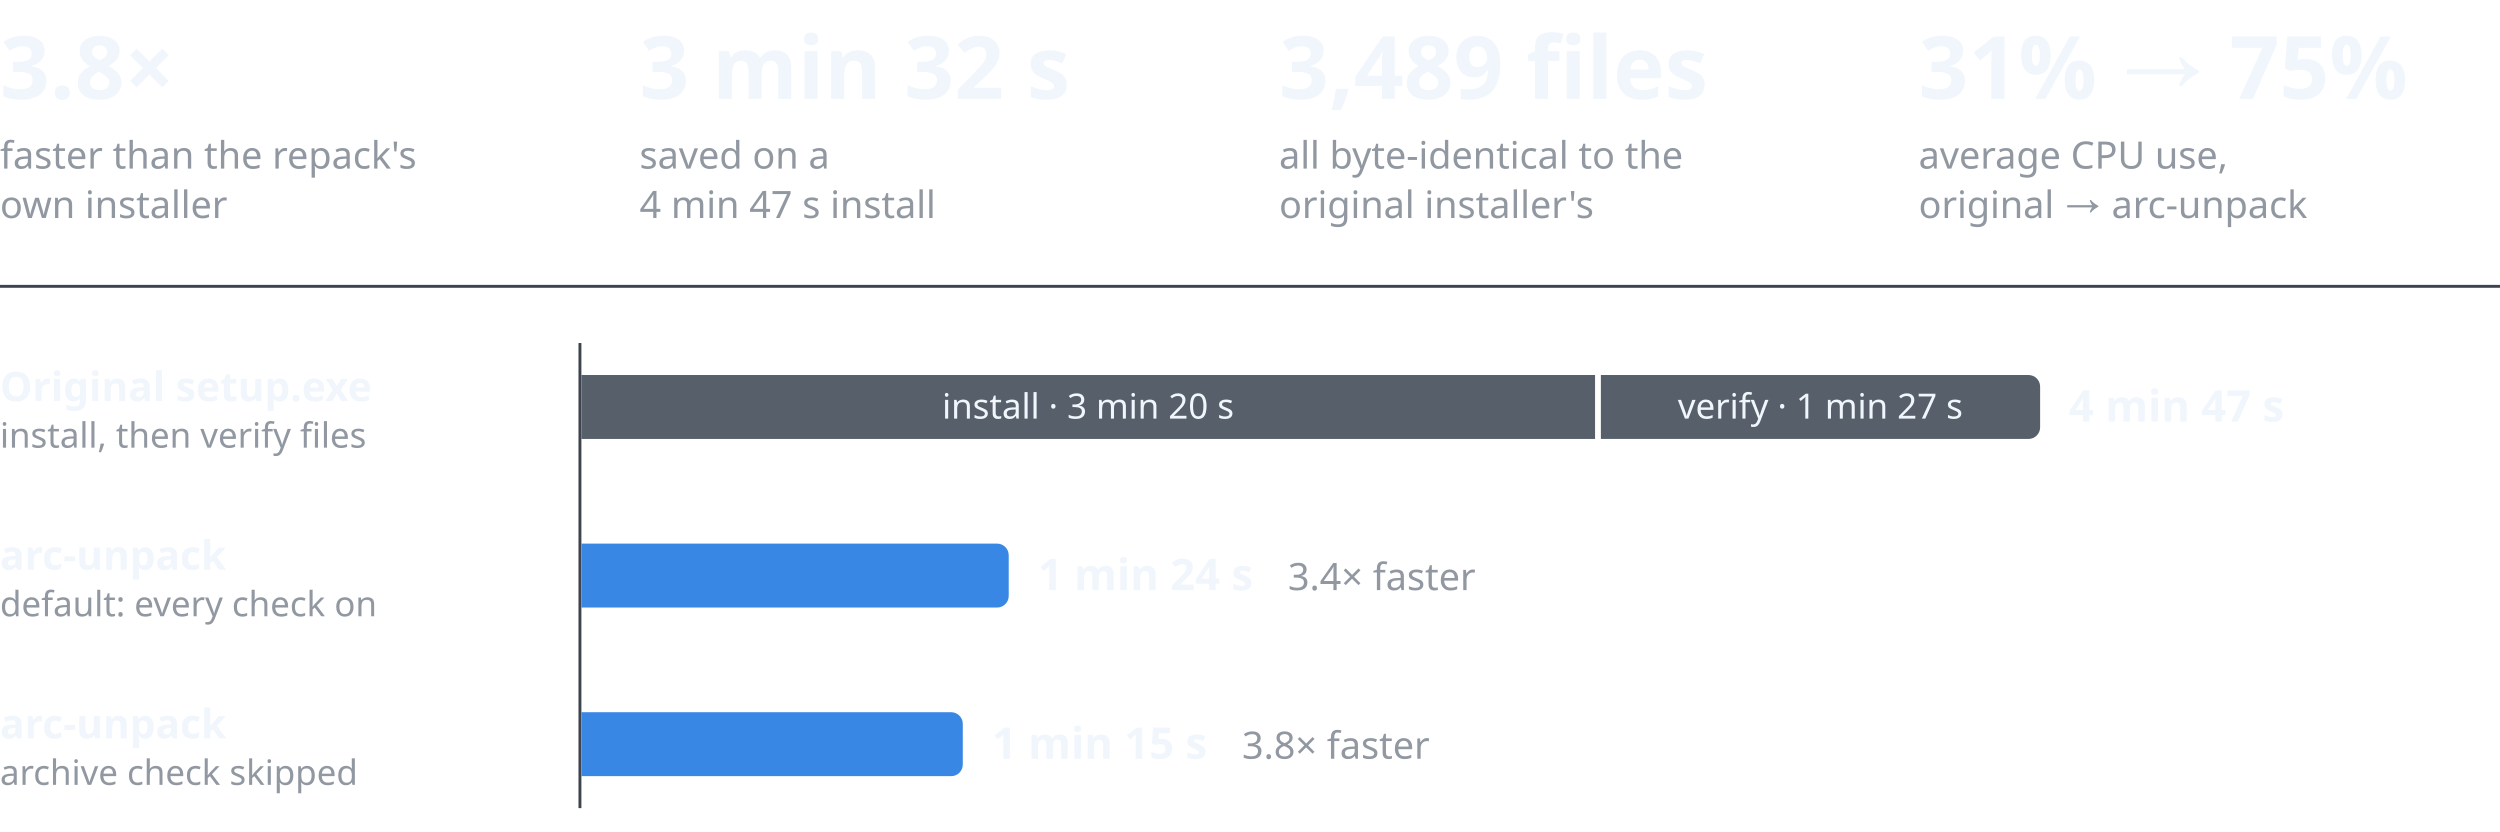
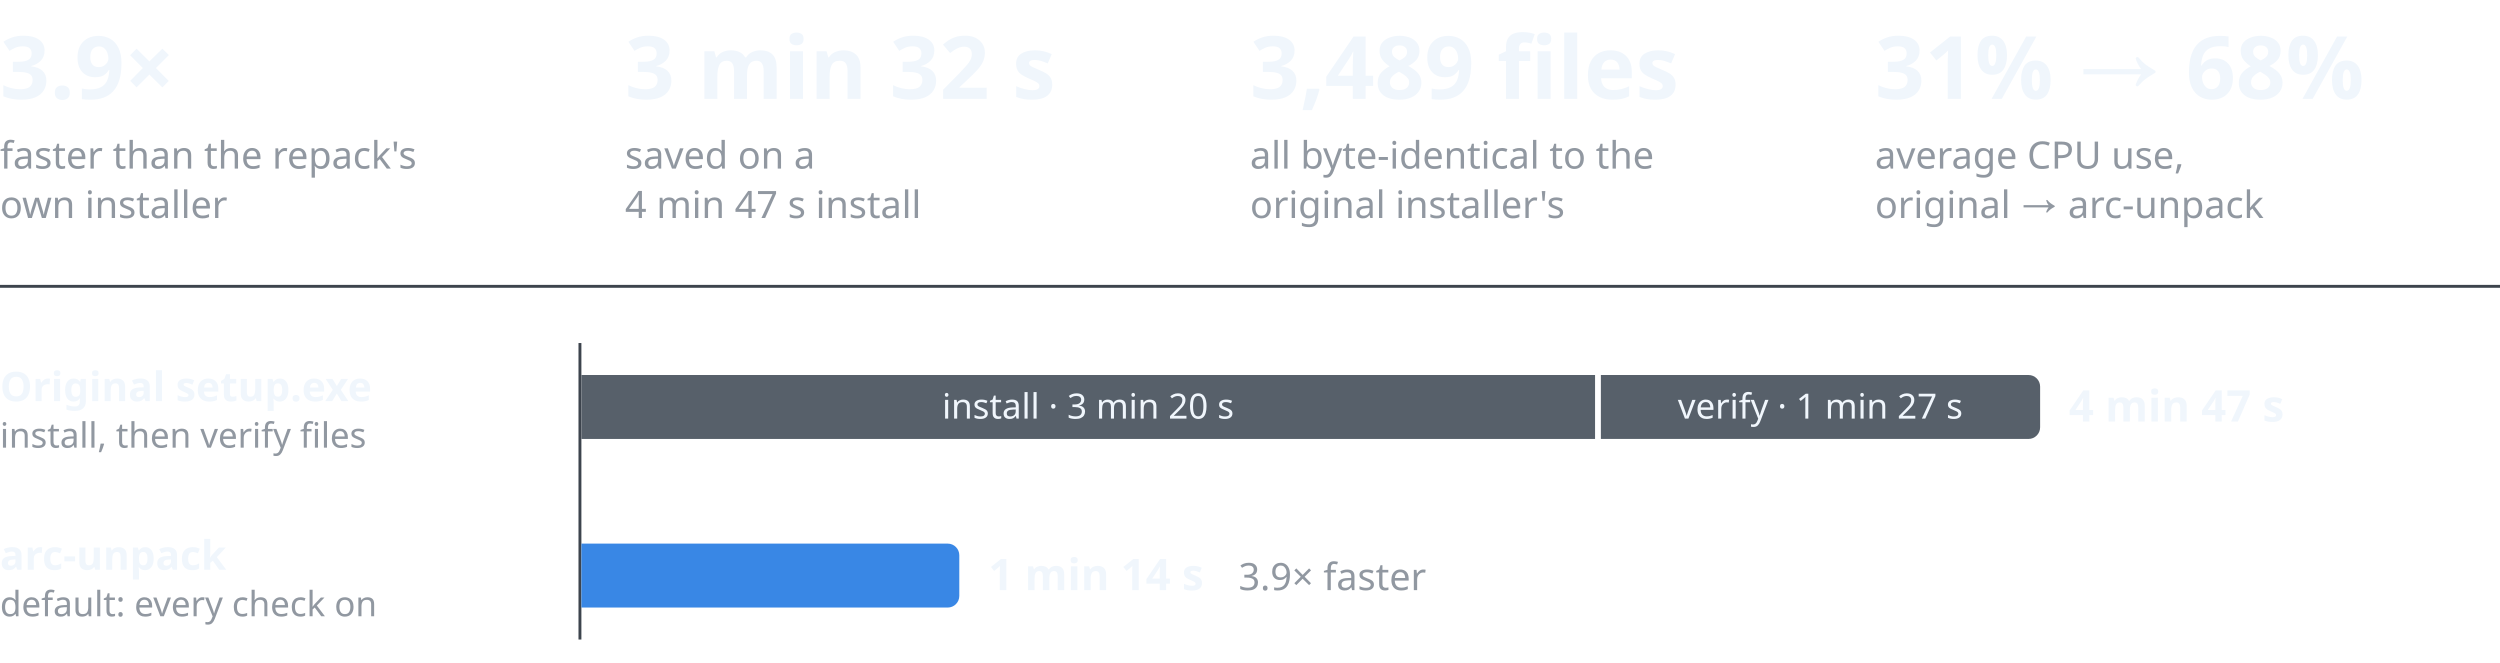
- <svg xmlns="http://www.w3.org/2000/svg" width="860" height="286" viewBox="0 0 860 286" role="img" aria-label="Benchmark, same repack on the same PC. Original setup.exe: 4 min 47 s (install 3 min 20 s, then verify 1 min 27 s). arc-unpack with every check on: 1 min 24 s, 3.4 times faster. arc-unpack with the archive check skipped: 1 min 15 s, 3.8 times faster. All 3,489 files byte-identical. Average CPU use 31% versus 75%.">
+ <svg xmlns="http://www.w3.org/2000/svg" width="860" height="228" viewBox="0 0 860 228" role="img" aria-label="Benchmark, same repack on the same PC. Original setup.exe: 4 min 47 s (install 3 min 20 s, then verify 1 min 27 s). arc-unpack with default settings, every check on: 1 min 14 s, 3.9 times faster. All 3,489 files byte-identical. Average CPU use 31% versus 68%.">
  <g font-family="-apple-system, BlinkMacSystemFont, 'Segoe UI', 'Noto Sans', Helvetica, Arial, sans-serif">
-     <text x="0" y="34" font-size="30" font-weight="600" fill="#f0f6fc">3.8×</text>
+     <text x="0" y="34" font-size="30" font-weight="600" fill="#f0f6fc">3.9×</text>
    <text x="0" y="58" font-size="13" fill="#9198a1">faster than the repack's</text>
    <text x="0" y="75" font-size="13" fill="#9198a1">own installer</text>
-     <text x="220" y="34" font-size="30" font-weight="600" fill="#f0f6fc">3 min 32 s</text>
-     <text x="220" y="58" font-size="13" fill="#9198a1">saved on a</text>
-     <text x="220" y="75" font-size="13" fill="#9198a1">4 min 47 s install</text>
-     <text x="440" y="34" font-size="30" font-weight="600" fill="#f0f6fc">3,489 files</text>
-     <text x="440" y="58" font-size="13" fill="#9198a1">all byte-identical to the</text>
-     <text x="440" y="75" font-size="13" fill="#9198a1">original installer's</text>
-     <text x="660" y="34" font-size="30" font-weight="600" fill="#f0f6fc">31% → 75%</text>
-     <text x="660" y="58" font-size="13" fill="#9198a1">average CPU use,</text>
-     <text x="660" y="75" font-size="13" fill="#9198a1">original → arc-unpack</text>
+     <text x="215" y="34" font-size="30" font-weight="600" fill="#f0f6fc">3 min 32 s</text>
+     <text x="215" y="58" font-size="13" fill="#9198a1">saved on a</text>
+     <text x="215" y="75" font-size="13" fill="#9198a1">4 min 47 s install</text>
+     <text x="430" y="34" font-size="30" font-weight="600" fill="#f0f6fc">3,489 files</text>
+     <text x="430" y="58" font-size="13" fill="#9198a1">all byte-identical to the</text>
+     <text x="430" y="75" font-size="13" fill="#9198a1">original installer's</text>
+     <text x="645" y="34" font-size="30" font-weight="600" fill="#f0f6fc">31% → 68%</text>
+     <text x="645" y="58" font-size="13" fill="#9198a1">average CPU use,</text>
+     <text x="645" y="75" font-size="13" fill="#9198a1">original → arc-unpack</text>
    <rect x="0" y="98" width="860" height="1" fill="#3d444d" />
    <text x="0" y="138" font-size="14" font-weight="600" fill="#f0f6fc">Original setup.exe</text>
    <text x="0" y="154" font-size="12" fill="#9198a1">install, then verify files</text>
    <text x="0" y="196" font-size="14" font-weight="600" fill="#f0f6fc">arc-unpack</text>
    <text x="0" y="212" font-size="12" fill="#9198a1">default: every check on</text>
-     <text x="0" y="254" font-size="14" font-weight="600" fill="#f0f6fc">arc-unpack</text>
-     <text x="0" y="270" font-size="12" fill="#9198a1">archive check skipped</text>
-     <rect x="199" y="118" width="1" height="160" fill="#3d444d" />
+     <rect x="199" y="118" width="1" height="102" fill="#3d444d" />
    <rect x="200.0" y="129" width="348.7" height="22" fill="#57606a" />
    <path d="M550.7 129h147.1a4 4 0 0 1 4 4v14a4 4 0 0 1 -4 4h-147.1z" fill="#57606a" />
    <text x="374.3" y="144" font-size="12" text-anchor="middle" fill="#f0f6fc">install · 3 min 20 s</text>
    <text x="626.2" y="144" font-size="12" text-anchor="middle" fill="#f0f6fc">verify · 1 min 27 s</text>
    <text x="711.7" y="145" font-size="15" font-weight="600" fill="#f0f6fc">4 min 47 s</text>
-     <path d="M200.0 187h143.0a4 4 0 0 1 4 4v14a4 4 0 0 1 -4 4h-143.0z" fill="#3987e5" />
-     <text x="357.0" y="203" font-size="15" font-weight="600" fill="#f0f6fc">1 min 24 s<tspan dx="12" font-size="13" font-weight="400" fill="#9198a1">3.4× faster</tspan>
-     </text>
-     <path d="M200.0 245h127.2a4 4 0 0 1 4 4v14a4 4 0 0 1 -4 4h-127.2z" fill="#3987e5" />
-     <text x="341.2" y="261" font-size="15" font-weight="600" fill="#f0f6fc">1 min 15 s<tspan dx="12" font-size="13" font-weight="400" fill="#9198a1">3.8× faster</tspan>
+     <path d="M200.0 187h126.0a4 4 0 0 1 4 4v14a4 4 0 0 1 -4 4h-126.0z" fill="#3987e5" />
+     <text x="340.0" y="203" font-size="15" font-weight="600" fill="#f0f6fc">1 min 14 s<tspan dx="12" font-size="13" font-weight="400" fill="#9198a1">3.9× faster</tspan>
    </text>
  </g>
</svg>
